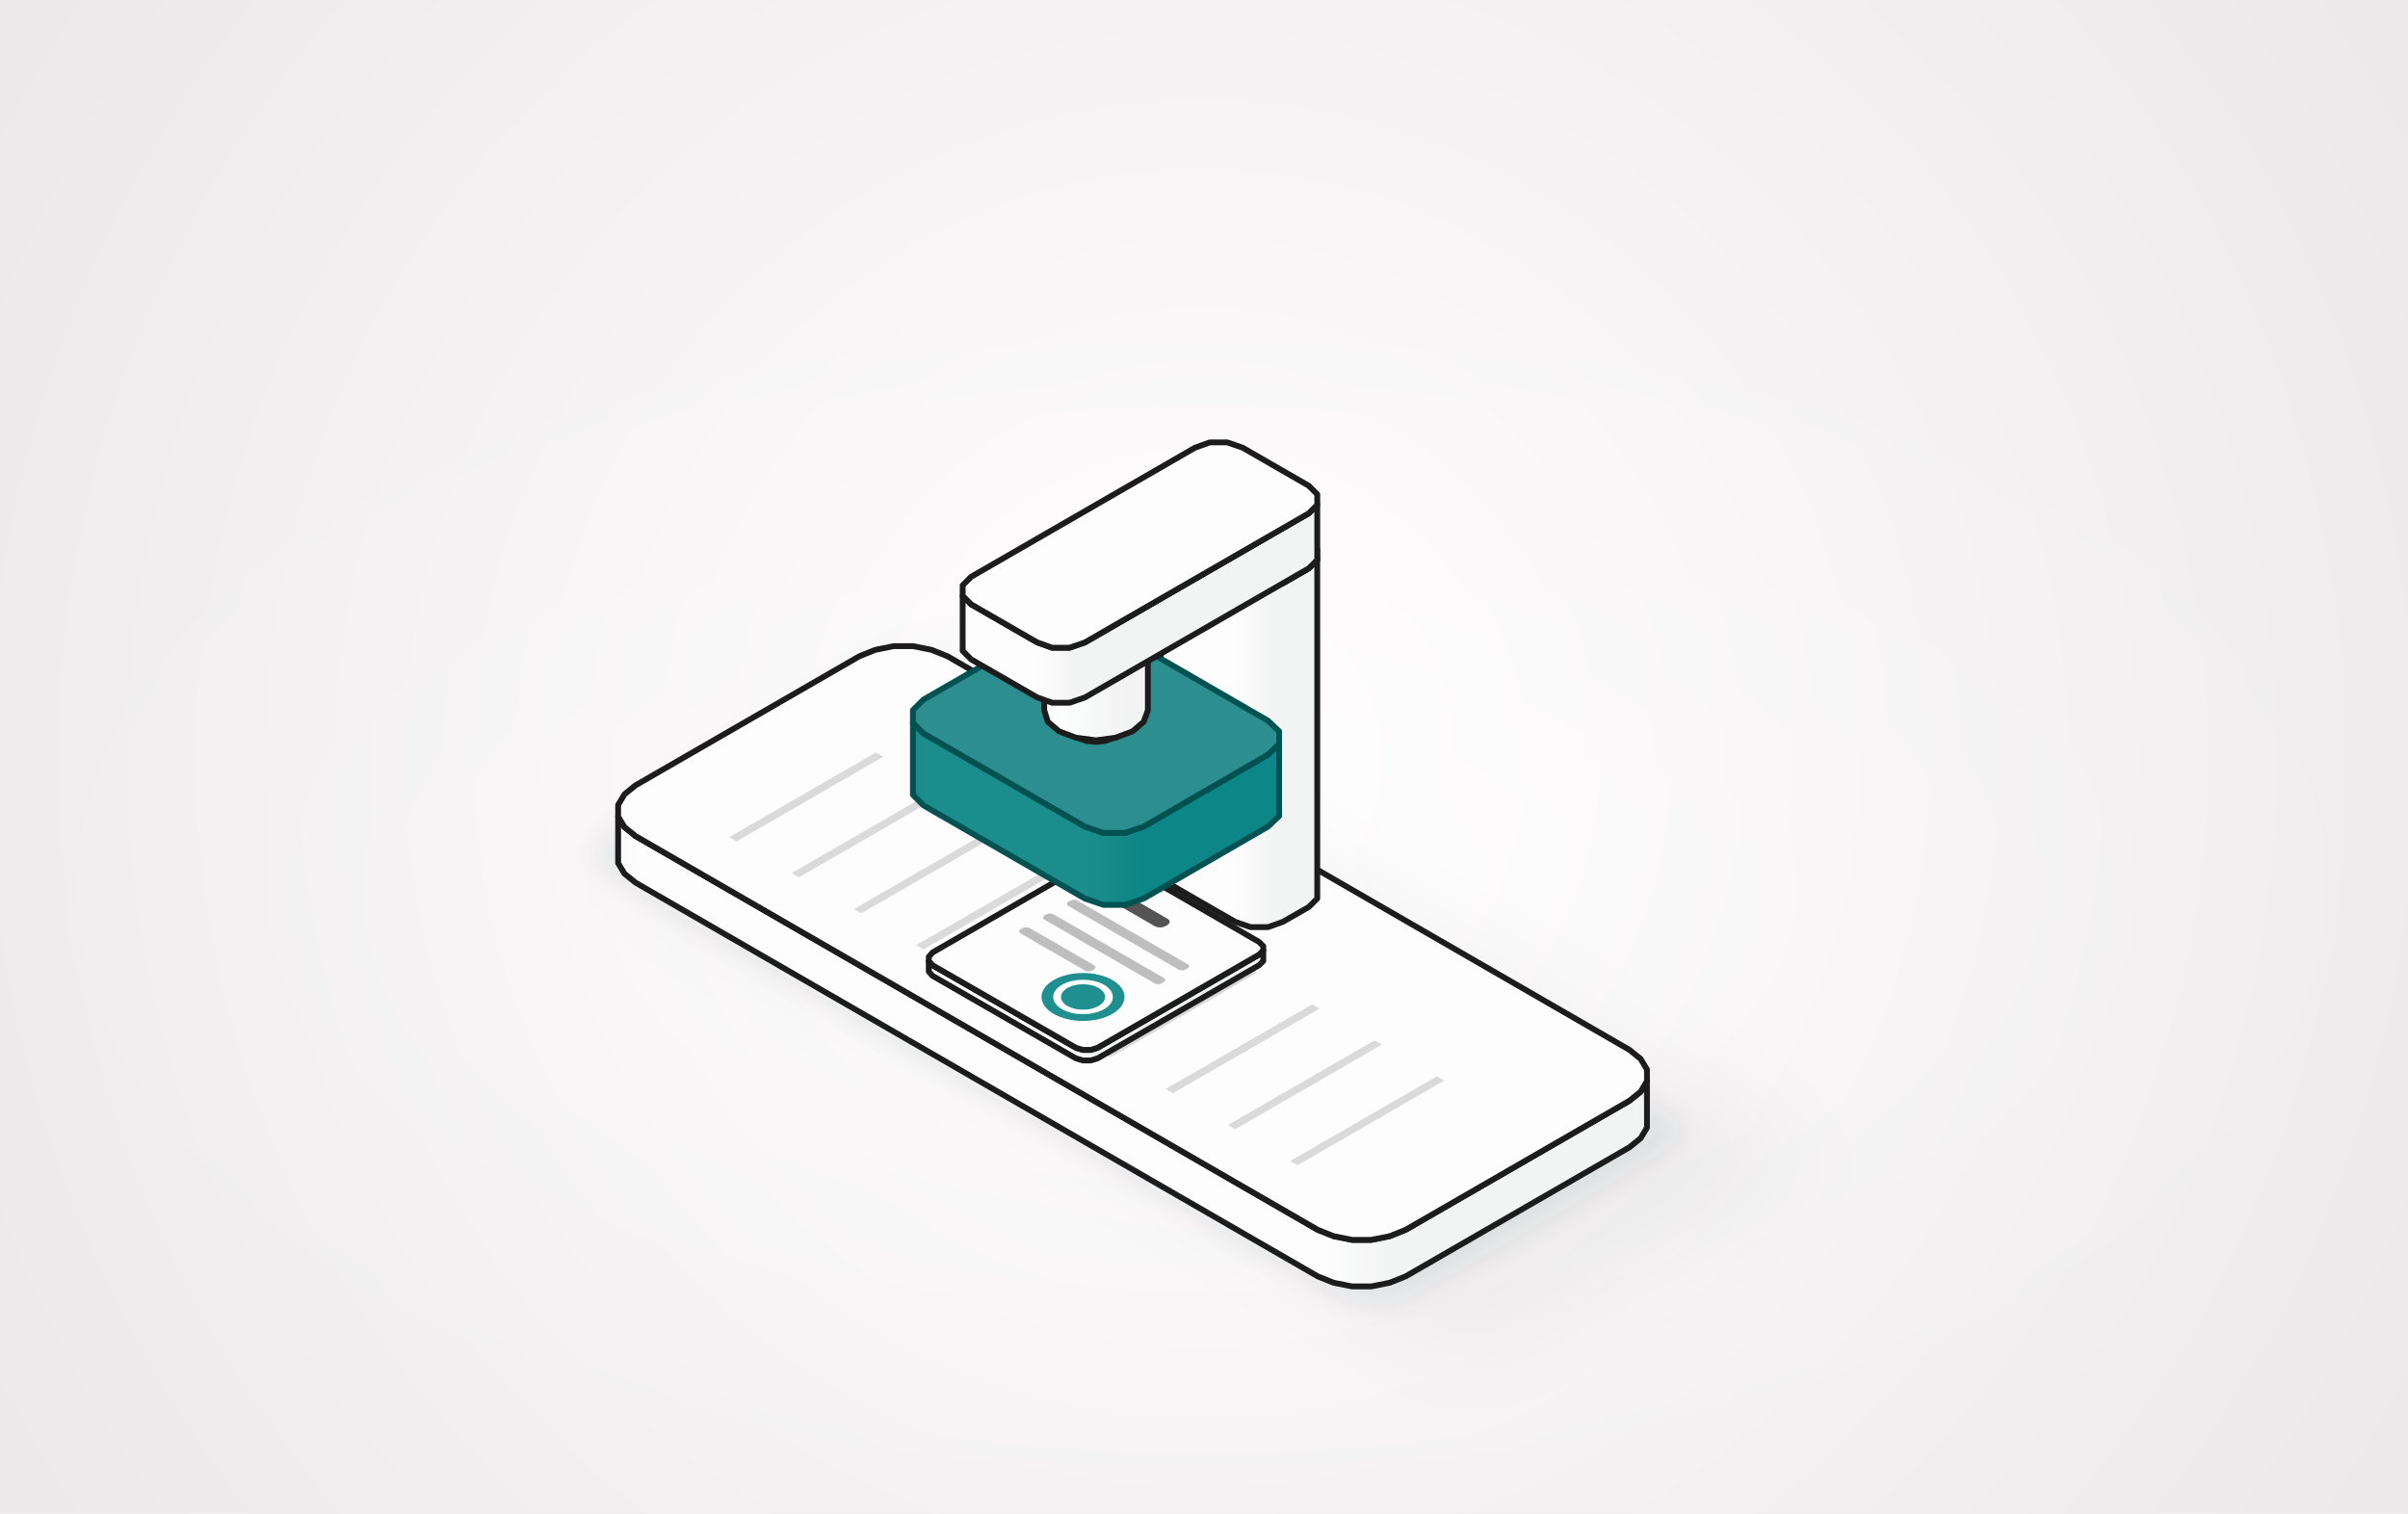
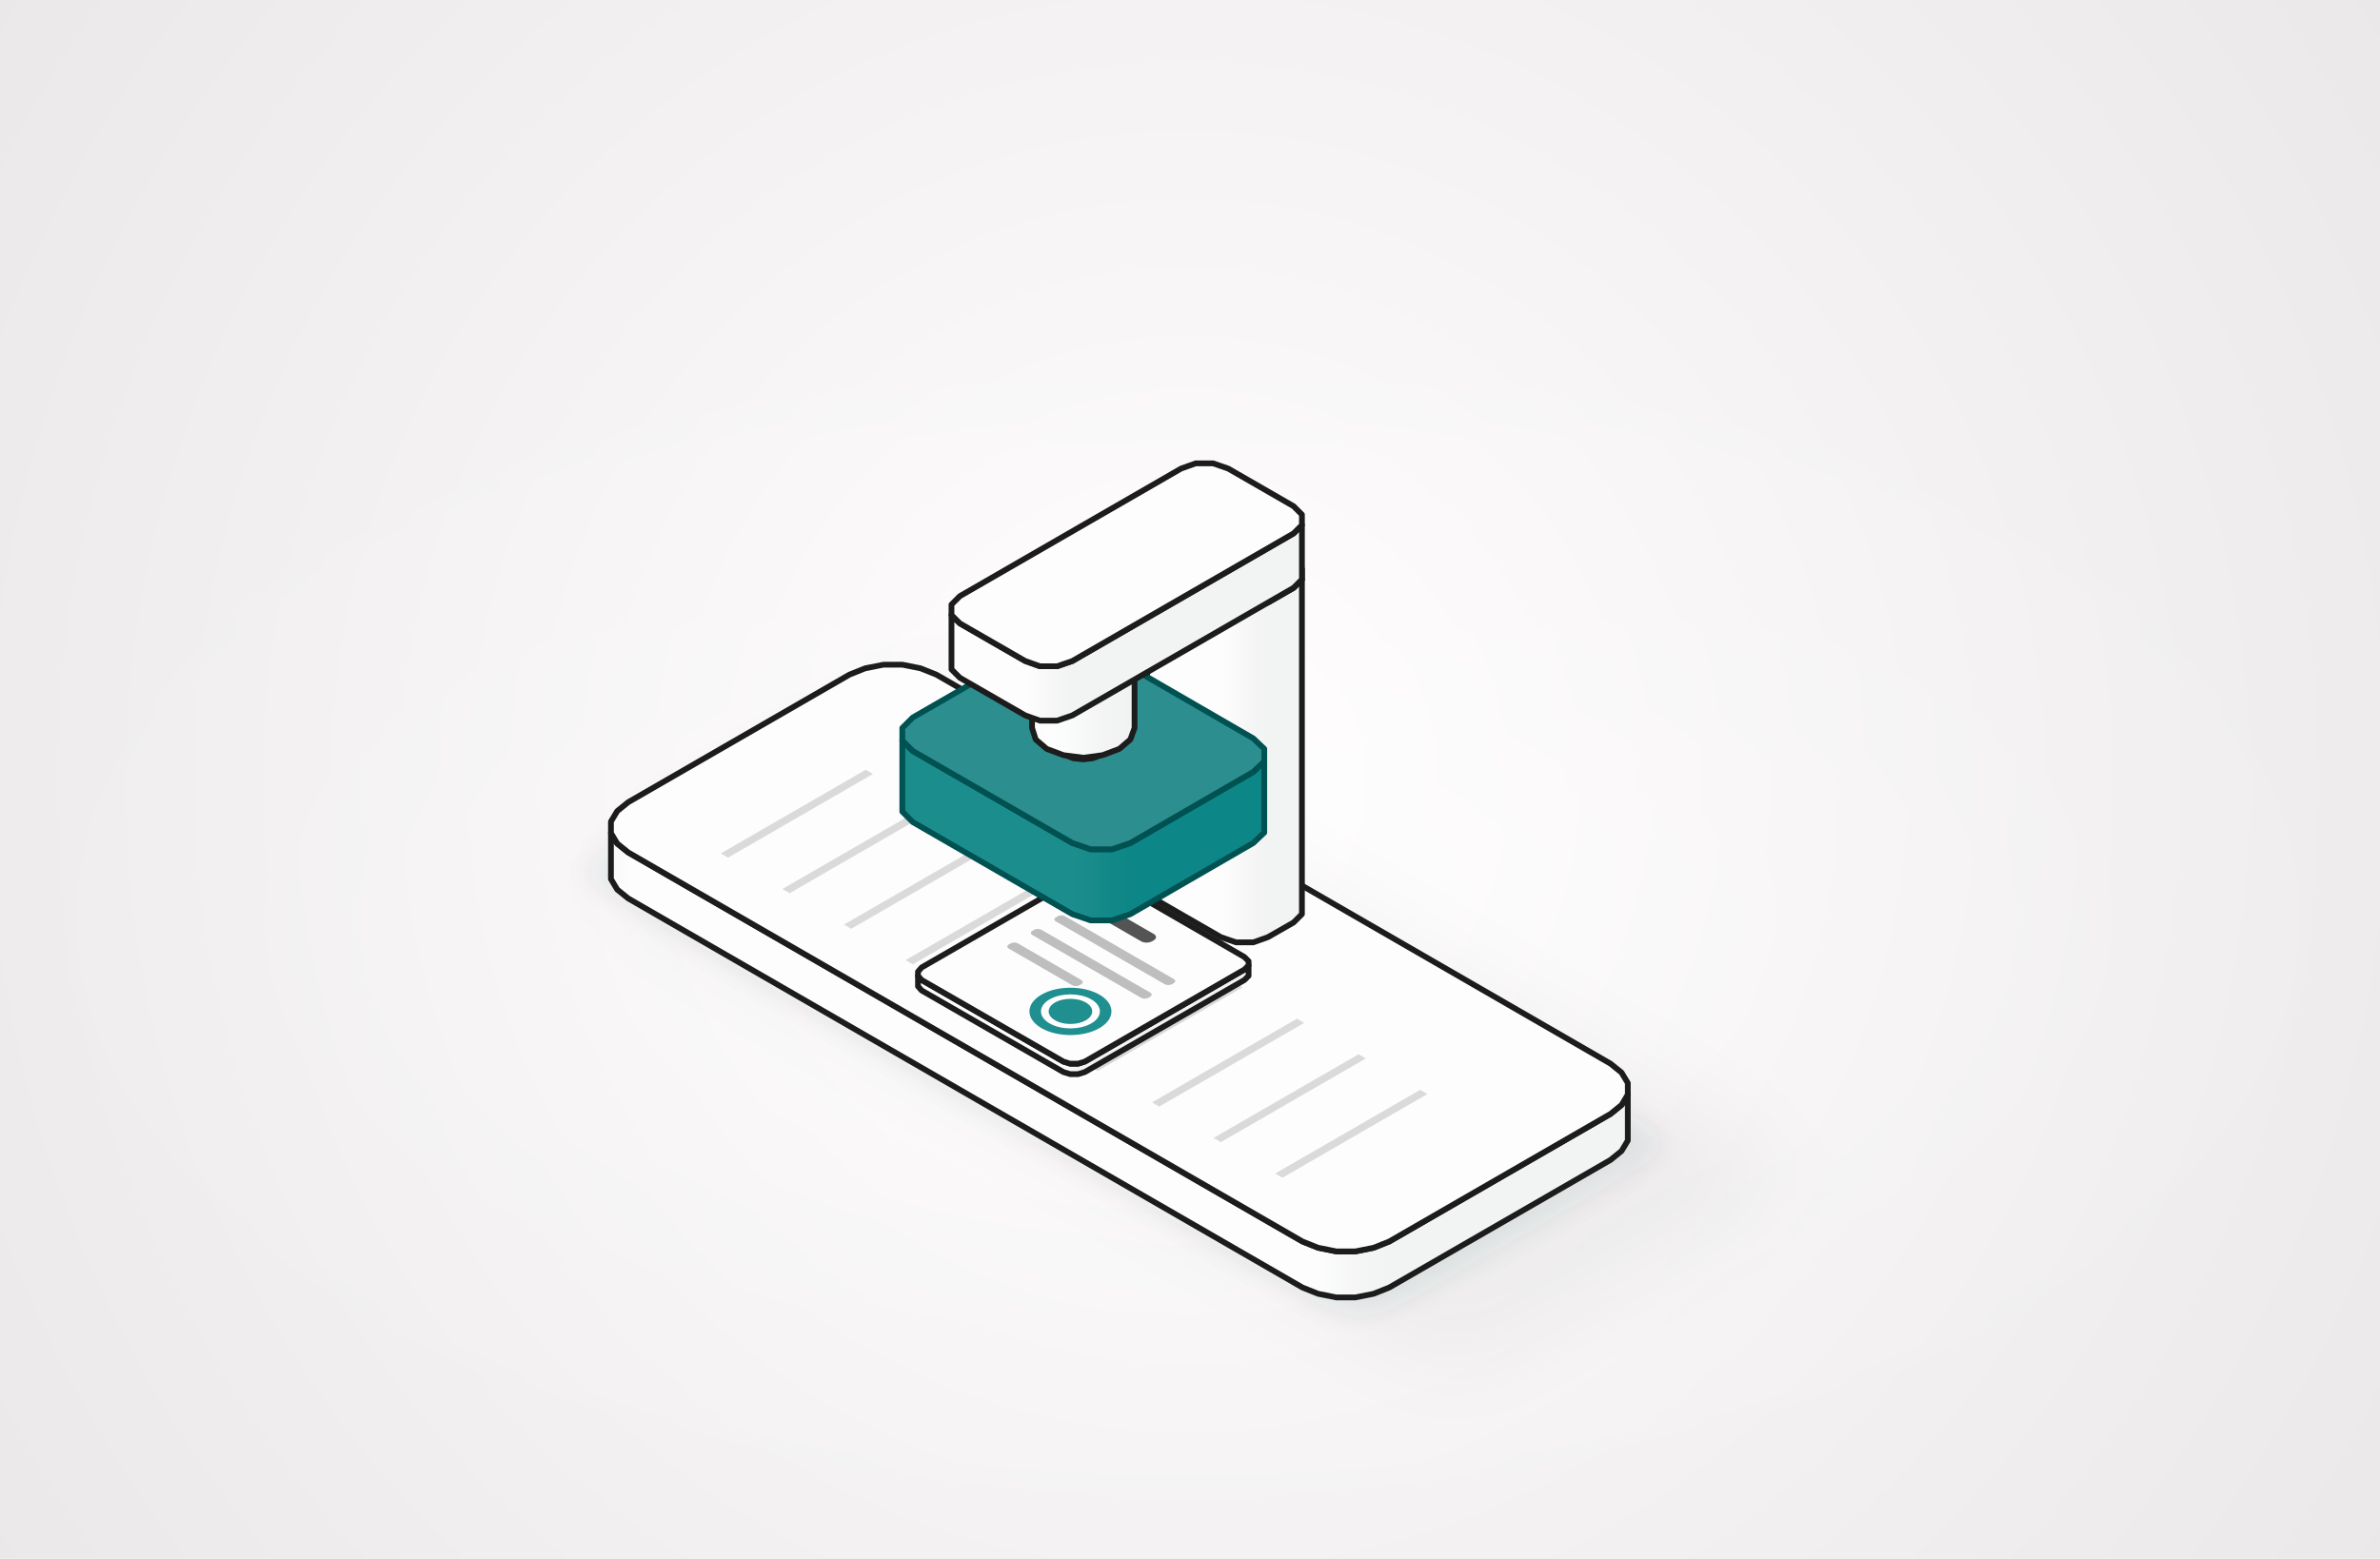
- <svg xmlns="http://www.w3.org/2000/svg" id="isowlds68" viewBox="-214 -187 455 286" width="455" height="286" role="img" aria-labelledby="isowlds68-t" data-loop="5" data-intro="0.72" data-bg="#e7e4e5" font-family="Inter, ui-sans-serif, system-ui, -apple-system, 'Segoe UI', Roboto, 'Helvetica Neue', Arial, sans-serif">
+ <svg xmlns="http://www.w3.org/2000/svg" id="isowlds68" viewBox="-214 -192 455 298" width="455" height="298" role="img" aria-labelledby="isowlds68-t" data-loop="5" data-intro="0.72" data-bg="#e7e4e5" font-family="Inter, ui-sans-serif, system-ui, -apple-system, 'Segoe UI', Roboto, 'Helvetica Neue', Arial, sans-serif">
  <style>@keyframes isowlds68-k0{to{stroke-dashoffset:-0.34}}@keyframes isowlds68-k1{0%{transform:scale(0.6);opacity:0;animation-timing-function:cubic-bezier(.65,0,.35,1)}43%{transform:scale(0.6);opacity:0;animation-timing-function:cubic-bezier(.34,1.56,.64,1)}47%{transform:scale(1);opacity:1;animation-timing-function:cubic-bezier(.65,0,.35,1)}98%{transform:scale(1);opacity:1;animation-timing-function:cubic-bezier(.65,0,.35,1)}100%{transform:scale(1);opacity:0;animation-timing-function:cubic-bezier(.65,0,.35,1)}}@keyframes isowlds68-k2{0%{transform:translate(-58.89px,-34px);opacity:0;animation-timing-function:cubic-bezier(.65,0,.35,1)}6%{transform:translate(-51.96px,-30px);opacity:1;animation-timing-function:cubic-bezier(.16,1,.3,1)}24%{transform:translate(0px,0px);animation-timing-function:cubic-bezier(.65,0,.35,1)}70%{transform:translate(0px,0px);animation-timing-function:cubic-bezier(.7,0,.84,0)}92%{transform:translate(55.43px,32px);opacity:1;animation-timing-function:cubic-bezier(.65,0,.35,1)}100%{transform:translate(62.35px,36px);opacity:0;animation-timing-function:cubic-bezier(.65,0,.35,1)}}@keyframes isowlds68-k3{0%{transform:translate(0px,0px);animation-timing-function:cubic-bezier(.65,0,.35,1)}30%{transform:translate(0px,0px);animation-timing-function:cubic-bezier(.7,0,.84,0)}42%{transform:translate(0px,28px);animation-timing-function:cubic-bezier(.65,0,.35,1)}50%{transform:translate(0px,28px);animation-timing-function:cubic-bezier(.16,1,.3,1)}64%{transform:translate(0px,0px);animation-timing-function:cubic-bezier(.65,0,.35,1)}100%{transform:translate(0px,0px);animation-timing-function:cubic-bezier(.65,0,.35,1)}}@keyframes isowlds68-k4{from{opacity:0;transform:translateY(16px)}to{opacity:1;transform:translateY(0)}}#isowlds68.is-paused *{animation-play-state:paused!important}@media (prefers-reduced-motion:reduce){#isowlds68 *{animation:none!important}}</style>
  <defs>
    <filter id="isowlds68-d0" x="-50%" y="-50%" width="200%" height="200%">
      <feGaussianBlur stdDeviation="8.4" />
    </filter>
    <filter id="isowlds68-d1" x="-50%" y="-50%" width="200%" height="200%">
      <feGaussianBlur stdDeviation="2.2" />
    </filter>
    <linearGradient id="isowlds68-d2" gradientUnits="userSpaceOnUse" x1="-97.2" y1="0" x2="97.2" y2="0">
      <stop offset="0" stop-color="#f7f8f8" />
      <stop offset="0.01" stop-color="#fbfbfb" />
      <stop offset="0.02" stop-color="#fdfdfd" />
      <stop offset="0.68" stop-color="#fdfdfd" />
      <stop offset="0.7" stop-color="#fcfcfc" />
      <stop offset="0.71" stop-color="#f9fafa" />
      <stop offset="0.73" stop-color="#f6f6f6" />
      <stop offset="0.75" stop-color="#f3f4f4" />
      <stop offset="0.77" stop-color="#f2f3f3" />
      <stop offset="0.99" stop-color="#f2f3f3" />
      <stop offset="1" stop-color="#f1f1f1" />
    </linearGradient>
    <linearGradient id="isowlds68-d3" gradientUnits="userSpaceOnUse" x1="5.3" y1="0" x2="34.9" y2="0">
      <stop offset="0" stop-color="#f9f9f9" />
      <stop offset="0.06" stop-color="#fdfdfd" />
      <stop offset="0.48" stop-color="#fdfdfd" />
      <stop offset="0.57" stop-color="#fafafa" />
      <stop offset="0.68" stop-color="#f5f5f5" />
      <stop offset="0.78" stop-color="#f2f3f3" />
      <stop offset="0.94" stop-color="#f2f3f3" />
      <stop offset="1" stop-color="#f1f2f2" />
    </linearGradient>
    <linearGradient id="isowlds68-d4" gradientUnits="userSpaceOnUse" x1="-38.5" y1="0" x2="24.7" y2="0">
      <stop offset="0" stop-color="#f9f9f9" />
      <stop offset="0.01" stop-color="#fdfdfd" />
      <stop offset="0.44" stop-color="#fdfdfd" />
      <stop offset="0.46" stop-color="#fafafa" />
      <stop offset="0.48" stop-color="#f5f5f5" />
      <stop offset="0.51" stop-color="#f2f3f3" />
      <stop offset="0.99" stop-color="#f2f3f3" />
      <stop offset="1" stop-color="#f1f2f2" />
    </linearGradient>
    <linearGradient id="isowlds68-d5" gradientUnits="userSpaceOnUse" x1="-41.5" y1="0" x2="27.7" y2="0">
      <stop offset="0" stop-color="#188a8a" />
      <stop offset="0.03" stop-color="#1c8d8d" />
      <stop offset="0.47" stop-color="#1c8d8d" />
      <stop offset="0.52" stop-color="#198b8b" />
      <stop offset="0.58" stop-color="#118888" />
      <stop offset="0.63" stop-color="#0d8687" />
      <stop offset="0.97" stop-color="#0d8687" />
      <stop offset="1" stop-color="#0c8586" />
    </linearGradient>
    <linearGradient id="isowlds68-d6" gradientUnits="userSpaceOnUse" x1="-11.8" y1="0" x2="-2" y2="0">
      <stop offset="0" stop-color="#dedfdf" />
      <stop offset="0.04" stop-color="#e4e4e4" />
      <stop offset="0.15" stop-color="#e6e6e6" />
      <stop offset="0.31" stop-color="#e4e5e5" />
      <stop offset="0.5" stop-color="#e0e1e1" />
      <stop offset="0.69" stop-color="#dddede" />
      <stop offset="0.85" stop-color="#dbdddd" />
      <stop offset="0.96" stop-color="#dadcdc" />
      <stop offset="1" stop-color="#d9dbdb" />
    </linearGradient>
    <linearGradient id="isowlds68-d7" gradientUnits="userSpaceOnUse" x1="-16.7" y1="0" x2="2.9" y2="0">
      <stop offset="0" stop-color="#f5f5f5" />
      <stop offset="0.04" stop-color="#fbfbfb" />
      <stop offset="0.15" stop-color="#fdfdfd" />
      <stop offset="0.31" stop-color="#fbfcfc" />
      <stop offset="0.5" stop-color="#f7f8f8" />
      <stop offset="0.69" stop-color="#f4f4f4" />
      <stop offset="0.85" stop-color="#f2f3f3" />
      <stop offset="0.96" stop-color="#f1f2f2" />
      <stop offset="1" stop-color="#f0f1f1" />
    </linearGradient>
    <linearGradient id="isowlds68-d8" gradientUnits="userSpaceOnUse" x1="-32.1" y1="0" x2="34.9" y2="0">
      <stop offset="0" stop-color="#f9f9f9" />
      <stop offset="0.02" stop-color="#fdfdfd" />
      <stop offset="0.21" stop-color="#fdfdfd" />
      <stop offset="0.25" stop-color="#fafafa" />
      <stop offset="0.3" stop-color="#f5f5f5" />
      <stop offset="0.34" stop-color="#f2f3f3" />
      <stop offset="0.98" stop-color="#f2f3f3" />
      <stop offset="1" stop-color="#f1f2f2" />
    </linearGradient>
-     <radialGradient id="isowlds68-d9" gradientUnits="userSpaceOnUse" cx="13.1" cy="-43.6" r="327.6">
+     <radialGradient id="isowlds68-d9" gradientUnits="userSpaceOnUse" cx="13.1" cy="-42.6" r="327.6">
      <stop offset="0" stop-color="#fffdfe" />
      <stop offset="1" stop-color="#e7e4e5" />
    </radialGradient>
    <radialGradient id="isowlds68-da">
      <stop offset="0" stop-color="#ffffff" stop-opacity="0.6" />
      <stop offset="0.55" stop-color="#ffffff" stop-opacity="0.18" />
      <stop offset="1" stop-color="#ffffff" stop-opacity="0" />
    </radialGradient>
  </defs>
  <g>
-     <rect x="-214" y="-187" width="455" height="286" fill="url(#isowlds68-d9)" />
-     <ellipse cx="13.1" cy="-19" rx="232" ry="120.6" fill="url(#isowlds68-da)" />
+     <rect x="-214" y="-192" width="455" height="298" fill="url(#isowlds68-d9)" />
+     <ellipse cx="13.1" cy="-16.5" rx="232" ry="120.6" fill="url(#isowlds68-da)" />
  </g>
  <g style="animation:isowlds68-k5 0.6s ease-out 0s both">
    <g transform="translate(0 0)">
      <path d="M123 28.3L125.2 30.2L125.9 32.4L125.2 34.5L123 36.4L71 66.4L67.8 67.6L64.1 68.1L60.3 67.6L57.1 66.4L-91.9 -19.6L-94.1 -21.5L-94.8 -23.6L-94.1 -25.8L-91.9 -27.7L-39.9 -57.7L-36.7 -58.9L-32.9 -59.4L-29.2 -58.9L-26 -57.7Z" fill="#254341" fill-opacity="0.04" filter="url(#isowlds68-d0)" />
      <path d="M100.8 22.9L102.8 24.6L103.5 26.6L102.8 28.6L100.8 30.3L52.6 58.2L49.6 59.4L46.1 59.8L42.6 59.4L39.6 58.2L-98.8 -21.7L-100.7 -23.4L-101.4 -25.4L-100.7 -27.4L-98.8 -29.1L-50.5 -57L-47.5 -58.2L-44 -58.6L-40.5 -58.2L-37.5 -57Z" fill="#254341" fill-opacity="0.07" filter="url(#isowlds68-d1)" />
    </g>
  </g>
  <g>
    <g transform="translate(0 0)" data-obj="custom11" data-box="-102.2 -146.2 102.2 59">
      <g style="animation:isowlds68-k4 .6s cubic-bezier(.16,1,.3,1) 0s both">
        <path d="M97.2 17.3L96 19.3L93.9 21L51.6 45.4L48.6 46.6L45.1 47.3L41.5 47.3L38 46.6L35 45.4L-93.9 -29L-96 -30.7L-97.2 -32.7L-97.2 -23.9L-96 -21.9L-93.9 -20.2L35 54.2L38 55.4L41.5 56.1L45.1 56.1L48.6 55.4L51.6 54.2L93.9 29.8L96 28.1L97.2 26.1Z" fill="url(#isowlds68-d2)" stroke="#1c1c1c" stroke-width="1.1" stroke-linejoin="round" />
        <path d="M93.9 11.4L96 13.1L97.2 15.1L97.2 17.3L96 19.3L93.9 21L51.6 45.4L48.6 46.6L45.1 47.3L41.5 47.3L38 46.6L35 45.4L-93.9 -29L-96 -30.7L-97.2 -32.7L-97.2 -34.9L-96 -36.9L-93.9 -38.6L-51.6 -63L-48.6 -64.2L-45.1 -64.9L-41.5 -64.9L-38 -64.2L-35 -63Z" fill="#fdfdfd" stroke="#1c1c1c" stroke-width="1.1" stroke-linejoin="round" />
        <g transform="matrix(34.64 20 -34.64 20 -43.3 -67.8)">
-           <path d="M0.5 1.05L3.7 1.05" fill="none" stroke="rgba(0,0,0,0.14)" stroke-width="0.8" stroke-linecap="round" stroke-linejoin="round" stroke-dasharray="0.04 0.3" style="stroke-linecap:butt;animation:isowlds68-k0 1s linear 0s infinite both" />
+           <path d="M0.5 1.05L3.7 1.05" fill="none" stroke="rgba(0,0,0,0.14)" stroke-width="0.8" stroke-linecap="round" stroke-linejoin="round" stroke-dasharray="0.04 0.3" style="stroke-linecap:butt;animation:isowlds68-k0 1s linear -0.28s infinite both" />
        </g>
        <path d="M34.9 -81.2L33.3 -79.6L28.4 -76.8L25.6 -75.8L22.3 -75.8L19.4 -76.8L6.9 -84L5.3 -85.6L5.3 -21.6L6.9 -20L19.4 -12.8L22.3 -11.8L25.6 -11.8L28.4 -12.8L33.3 -15.6L34.9 -17.2Z" fill="url(#isowlds68-d3)" stroke="#1c1c1c" stroke-width="1.1" stroke-linejoin="round" />
        <path d="M33.3 -84.8L34.9 -83.2L34.9 -81.2L33.3 -79.6L28.4 -76.8L25.6 -75.8L22.3 -75.8L19.4 -76.8L6.9 -84L5.3 -85.6L5.3 -87.6L6.9 -89.2L11.8 -92L14.6 -93L17.9 -93L20.8 -92Z" fill="#fdfdfd" stroke="#1c1c1c" stroke-width="1.1" stroke-linejoin="round" />
-         <g style="animation:isowlds68-k2 5s linear 0s infinite both">
+         <g style="animation:isowlds68-k2 5s linear -4.28s infinite both">
          <path d="M24.7 -7.4L23.9 -6.6L-6.6 11L-7.9 11.4L-9.4 11.4L-10.7 11L-37.8 -4.6L-38.5 -5.4L-38.5 -3.4L-37.8 -2.6L-10.7 13L-9.4 13.4L-7.9 13.4L-6.6 13L23.9 -4.6L24.7 -5.4Z" fill="url(#isowlds68-d4)" stroke="#1c1c1c" stroke-width="1.1" stroke-linejoin="round" />
          <path d="M23.9 -9L24.7 -8.2L24.7 -7.4L23.9 -6.6L-6.6 11L-7.9 11.4L-9.4 11.4L-10.7 11L-37.8 -4.6L-38.5 -5.4L-38.5 -6.2L-37.8 -7L-7.3 -24.6L-6 -25L-4.4 -25L-3.1 -24.6Z" fill="#fdfdfd" stroke="#1c1c1c" stroke-width="1.1" stroke-linejoin="round" />
          <g transform="matrix(34.64 20 -34.64 20 -5.2 -25.8)">
            <rect x="0.13" y="0.14" width="0.38" height="0.07" rx="0.03" fill="#1c1c1c" fill-opacity="0.75" />
            <rect x="0.13" y="0.3" width="0.64" height="0.05" rx="0.02" fill="#1c1c1c" fill-opacity="0.28" />
            <rect x="0.13" y="0.43" width="0.64" height="0.05" rx="0.02" fill="#1c1c1c" fill-opacity="0.28" />
            <rect x="0.13" y="0.56" width="0.39" height="0.05" rx="0.02" fill="#1c1c1c" fill-opacity="0.28" />
            <g transform="translate(0.62 0.74)">
-               <g style="animation:isowlds68-k1 5s linear 0s infinite both">
+               <g style="animation:isowlds68-k1 5s linear -4.28s infinite both">
                <circle cx="0" cy="0" r="0.16" fill="#1f8f8f" />
                <circle cx="0" cy="0" r="0.1" fill="none" stroke="#ffffff" stroke-width="0.03" stroke-linecap="round" stroke-linejoin="round" />
              </g>
            </g>
          </g>
        </g>
-         <g style="animation:isowlds68-k3 5s linear 0s infinite both">
+         <g style="animation:isowlds68-k3 5s linear -4.28s infinite both">
          <path d="M27.7 -46.4L25.6 -44.4L2.1 -30.8L-1.4 -29.6L-5.5 -29.6L-9 -30.8L-39.5 -48.4L-41.5 -50.4L-41.5 -36.8L-39.5 -34.8L-9 -17.2L-5.5 -16L-1.4 -16L2.1 -17.2L25.6 -30.8L27.7 -32.8Z" fill="url(#isowlds68-d5)" stroke="#005151" stroke-width="1.1" stroke-linejoin="round" />
          <path d="M25.6 -50.8L27.7 -48.8L27.7 -46.4L25.6 -44.4L2.1 -30.8L-1.4 -29.6L-5.5 -29.6L-9 -30.8L-39.5 -48.4L-41.5 -50.4L-41.5 -52.8L-39.5 -54.8L-15.9 -68.4L-12.4 -69.6L-8.4 -69.6L-4.8 -68.4Z" fill="#2c8e8e" stroke="#005151" stroke-width="1.1" stroke-linejoin="round" />
          <path d="M-2 -83.2L-2.4 -82.1L-3.5 -81.2L-5.1 -80.6L-6.9 -80.4L-8.8 -80.6L-10.4 -81.2L-11.5 -82.1L-11.8 -83.2L-11.8 -49.6L-11.5 -48.5L-10.4 -47.6L-8.8 -47L-6.9 -46.8L-5.1 -47L-3.5 -47.6L-2.4 -48.5L-2 -49.6Z" fill="url(#isowlds68-d6)" stroke="#1c1c1c" stroke-width="1.1" stroke-linejoin="round" />
          <path d="M-3.5 -81.2L-5.1 -80.6L-6.9 -80.4L-8.8 -80.6L-10.4 -81.2L-11.5 -82.1L-11.8 -83.2L-11.5 -84.3L-10.4 -85.2L-8.8 -85.8L-6.9 -86L-5.1 -85.8L-3.5 -85.2L-2.4 -84.3L-2 -83.2L-2.4 -82.1Z" fill="#e8e8e8" stroke="#1c1c1c" stroke-width="1.1" stroke-linejoin="round" />
        </g>
        <path d="M2.9 -68.8L2.1 -66.6L0 -64.8L-3.2 -63.6L-6.9 -63.1L-10.7 -63.6L-13.9 -64.8L-16 -66.6L-16.7 -68.8L-16.7 -52.8L-16 -50.6L-13.9 -48.8L-10.7 -47.6L-6.9 -47.1L-3.2 -47.6L0 -48.8L2.1 -50.6L2.9 -52.8Z" fill="url(#isowlds68-d7)" stroke="#1c1c1c" stroke-width="1.1" stroke-linejoin="round" />
        <path d="M0 -64.8L-3.2 -63.6L-6.9 -63.1L-10.7 -63.6L-13.9 -64.8L-16 -66.6L-16.7 -68.8L-16 -71L-13.9 -72.8L-10.7 -74L-6.9 -74.5L-3.2 -74L0 -72.8L2.1 -71L2.9 -68.8L2.1 -66.6Z" fill="#fdfdfd" stroke="#1c1c1c" stroke-width="1.1" stroke-linejoin="round" />
        <path d="M34.9 -91.6L33.3 -90L-9 -65.6L-11.9 -64.6L-15.2 -64.6L-18 -65.6L-30.5 -72.8L-32.1 -74.4L-32.1 -64L-30.5 -62.4L-18 -55.2L-15.2 -54.2L-11.9 -54.2L-9 -55.2L33.3 -79.6L34.9 -81.2Z" fill="url(#isowlds68-d8)" stroke="#1c1c1c" stroke-width="1.1" stroke-linejoin="round" />
        <path d="M33.3 -95.2L34.9 -93.6L34.9 -91.6L33.3 -90L-9 -65.6L-11.9 -64.6L-15.2 -64.6L-18 -65.6L-30.5 -72.8L-32.1 -74.4L-32.1 -76.4L-30.5 -78L11.8 -102.4L14.6 -103.4L17.9 -103.4L20.8 -102.4Z" fill="#fdfdfd" stroke="#1c1c1c" stroke-width="1.1" stroke-linejoin="round" />
      </g>
    </g>
  </g>
  <g style="animation:isowlds68-k5 0.45s ease-out 0.37s both" />
</svg>
